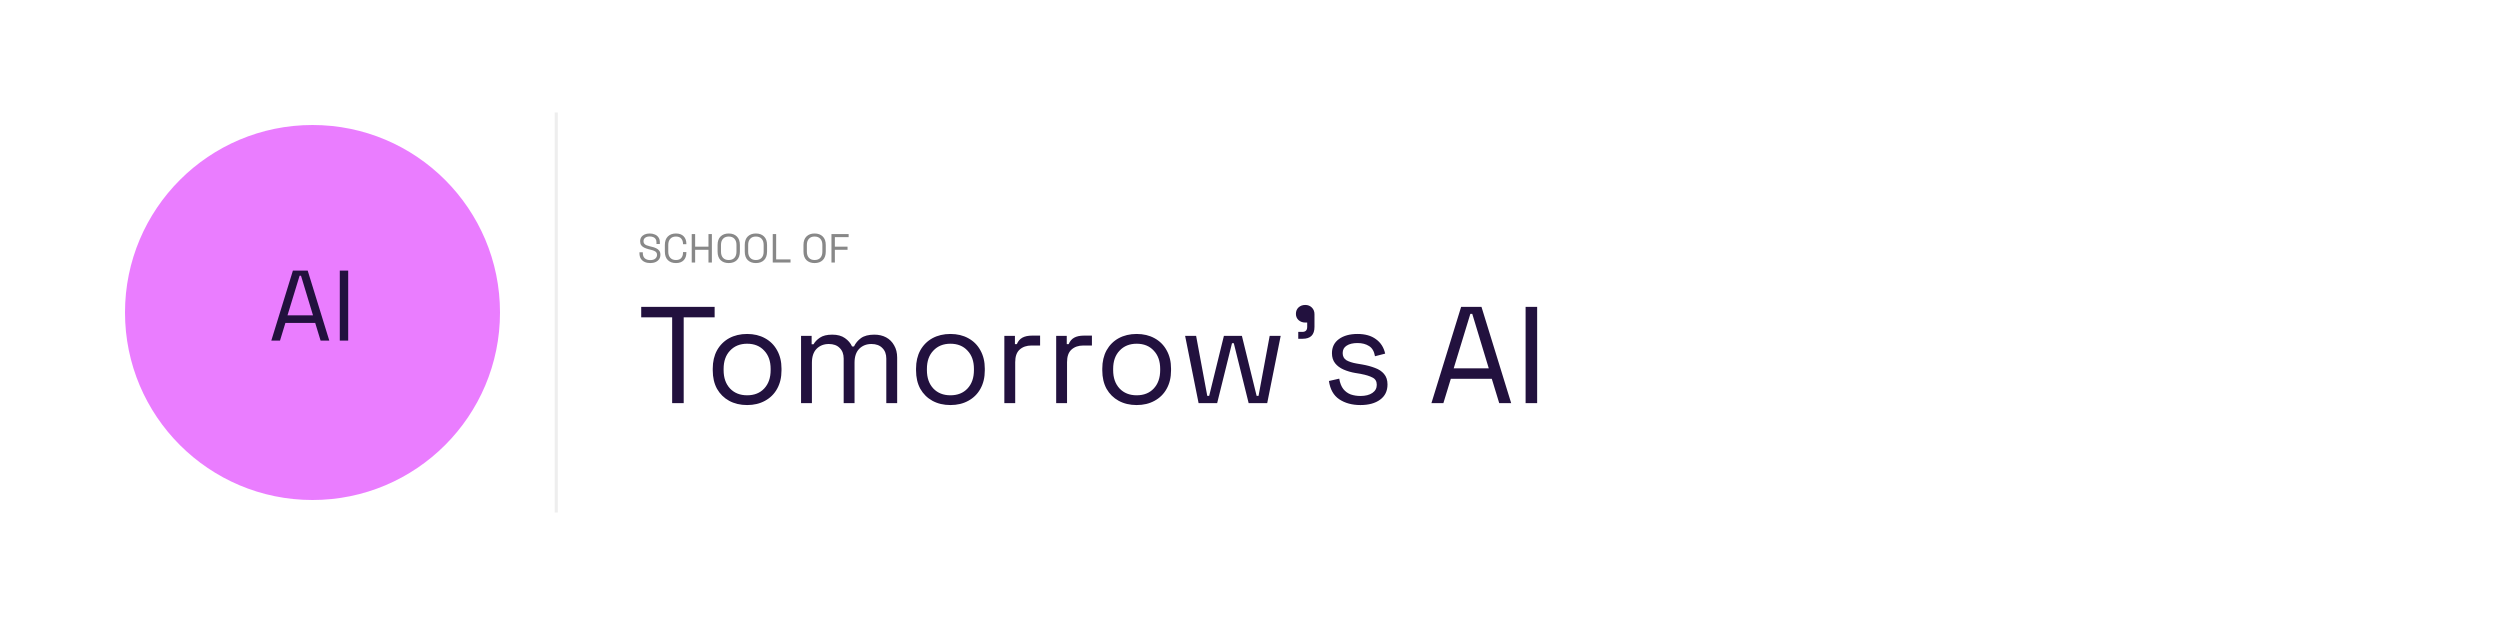
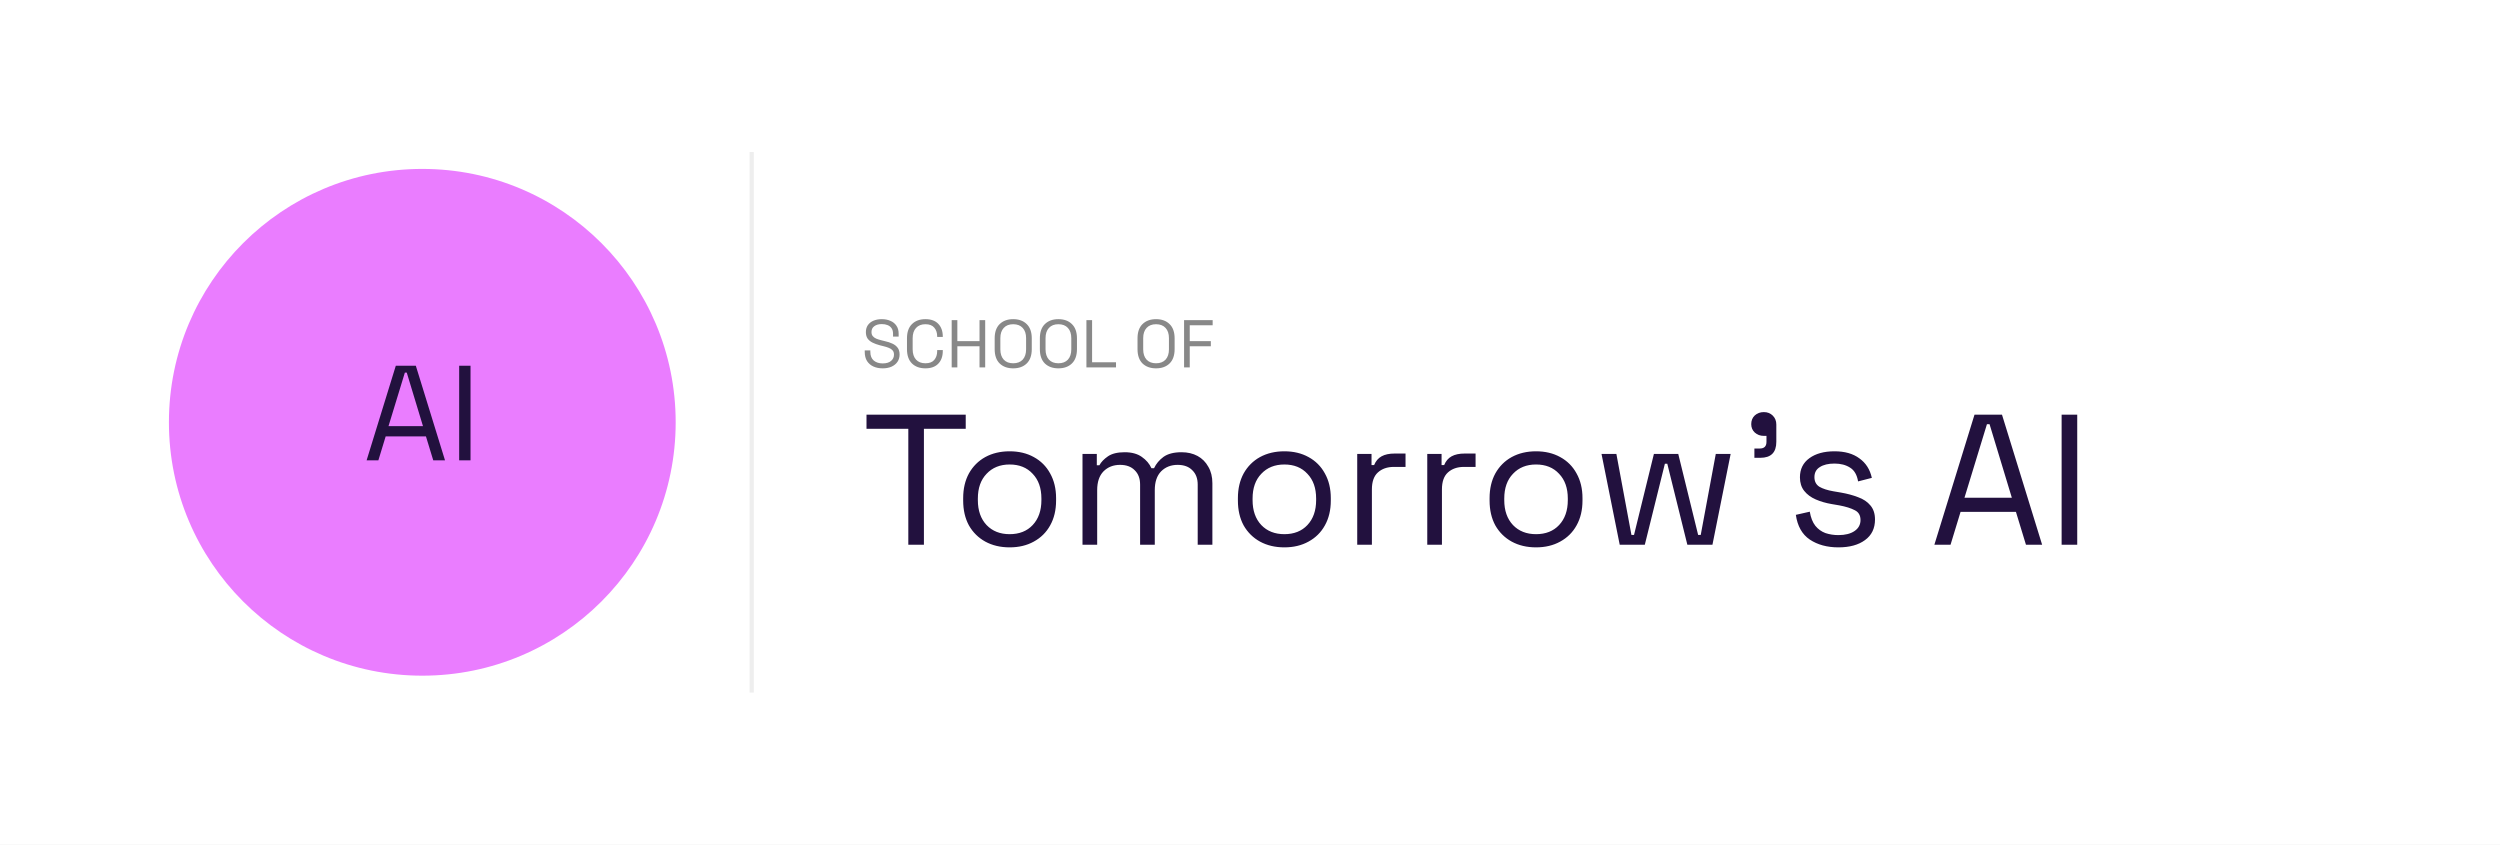
- <svg xmlns="http://www.w3.org/2000/svg" width="800" height="200" viewBox="0 0 800 200" fill="none">
+ <svg xmlns="http://www.w3.org/2000/svg" width="592" height="200" viewBox="0 0 592 200" fill="none">
  <g clip-path="url(#clip0_104_140)">
-     <path d="M800 0H0V200H800V0Z" fill="white" />
+     <path d="M592 0H0V200H592V0Z" fill="white" />
    <path d="M100 160C133.137 160 160 133.137 160 100C160 66.863 133.137 40 100 40C66.863 40 40 66.863 40 100C40 133.137 66.863 160 100 160Z" fill="#EA7DFF" />
    <path d="M86.816 109L93.728 86.6H98.464L105.376 109H102.592L100.864 103.336H91.328L89.6 109H86.816ZM92 100.904H100.16L96.32 88.232H95.872L92 100.904ZM108.732 109V86.6H111.42V109H108.732Z" fill="#22113E" />
    <path d="M178 36V164" stroke="#EEEEEE" />
-     <path d="M208.069 84.182C207.41 84.182 206.821 84.065 206.301 83.831C205.781 83.597 205.369 83.246 205.066 82.778C204.771 82.301 204.624 81.708 204.624 80.997V80.724H205.703V80.997C205.703 81.751 205.924 82.314 206.366 82.687C206.808 83.051 207.376 83.233 208.069 83.233C208.78 83.233 209.321 83.073 209.694 82.752C210.067 82.431 210.253 82.028 210.253 81.543C210.253 81.205 210.166 80.936 209.993 80.737C209.828 80.538 209.594 80.377 209.291 80.256C208.988 80.126 208.632 80.013 208.225 79.918L207.549 79.749C207.02 79.61 206.552 79.441 206.145 79.242C205.738 79.043 205.417 78.783 205.183 78.462C204.958 78.133 204.845 77.712 204.845 77.201C204.845 76.69 204.971 76.248 205.222 75.875C205.482 75.502 205.842 75.216 206.301 75.017C206.769 74.818 207.306 74.718 207.913 74.718C208.528 74.718 209.079 74.826 209.564 75.043C210.058 75.251 210.444 75.563 210.721 75.979C211.007 76.386 211.15 76.902 211.15 77.526V78.072H210.071V77.526C210.071 77.084 209.976 76.729 209.785 76.46C209.603 76.191 209.347 75.992 209.018 75.862C208.697 75.732 208.329 75.667 207.913 75.667C207.315 75.667 206.834 75.801 206.47 76.07C206.106 76.33 205.924 76.703 205.924 77.188C205.924 77.509 206.002 77.769 206.158 77.968C206.314 78.167 206.535 78.332 206.821 78.462C207.107 78.583 207.449 78.692 207.848 78.787L208.524 78.956C209.053 79.069 209.525 79.225 209.941 79.424C210.366 79.615 210.704 79.879 210.955 80.217C211.206 80.546 211.332 80.98 211.332 81.517C211.332 82.054 211.198 82.522 210.929 82.921C210.66 83.32 210.279 83.632 209.785 83.857C209.3 84.074 208.728 84.182 208.069 84.182ZM216.302 84.182C215.218 84.182 214.356 83.87 213.715 83.246C213.073 82.613 212.753 81.695 212.753 80.49V78.41C212.753 77.205 213.073 76.291 213.715 75.667C214.356 75.034 215.218 74.718 216.302 74.718C217.376 74.718 218.2 75.017 218.772 75.615C219.352 76.213 219.643 77.032 219.643 78.072V78.137H218.564V78.033C218.564 77.348 218.377 76.789 218.005 76.356C217.641 75.914 217.073 75.693 216.302 75.693C215.53 75.693 214.928 75.931 214.495 76.408C214.061 76.876 213.845 77.535 213.845 78.384V80.516C213.845 81.365 214.061 82.028 214.495 82.505C214.928 82.973 215.53 83.207 216.302 83.207C217.073 83.207 217.641 82.99 218.005 82.557C218.377 82.115 218.564 81.552 218.564 80.867V80.659H219.643V80.828C219.643 81.868 219.352 82.687 218.772 83.285C218.2 83.883 217.376 84.182 216.302 84.182ZM221.353 84V74.9H222.445V78.943H226.709V74.9H227.801V84H226.709V79.931H222.445V84H221.353ZM233.187 84.182C232.103 84.182 231.237 83.87 230.587 83.246C229.945 82.613 229.625 81.695 229.625 80.49V78.41C229.625 77.205 229.945 76.291 230.587 75.667C231.237 75.034 232.103 74.718 233.187 74.718C234.279 74.718 235.145 75.034 235.787 75.667C236.437 76.291 236.762 77.205 236.762 78.41V80.49C236.762 81.695 236.437 82.613 235.787 83.246C235.145 83.87 234.279 84.182 233.187 84.182ZM233.187 83.207C233.975 83.207 234.586 82.973 235.02 82.505C235.453 82.028 235.67 81.37 235.67 80.529V78.371C235.67 77.53 235.453 76.876 235.02 76.408C234.586 75.931 233.975 75.693 233.187 75.693C232.407 75.693 231.8 75.931 231.367 76.408C230.933 76.876 230.717 77.53 230.717 78.371V80.529C230.717 81.37 230.933 82.028 231.367 82.505C231.8 82.973 232.407 83.207 233.187 83.207ZM241.883 84.182C240.8 84.182 239.933 83.87 239.283 83.246C238.642 82.613 238.321 81.695 238.321 80.49V78.41C238.321 77.205 238.642 76.291 239.283 75.667C239.933 75.034 240.8 74.718 241.883 74.718C242.975 74.718 243.842 75.034 244.483 75.667C245.133 76.291 245.458 77.205 245.458 78.41V80.49C245.458 81.695 245.133 82.613 244.483 83.246C243.842 83.87 242.975 84.182 241.883 84.182ZM241.883 83.207C242.672 83.207 243.283 82.973 243.716 82.505C244.149 82.028 244.366 81.37 244.366 80.529V78.371C244.366 77.53 244.149 76.876 243.716 76.408C243.283 75.931 242.672 75.693 241.883 75.693C241.103 75.693 240.496 75.931 240.063 76.408C239.63 76.876 239.413 77.53 239.413 78.371V80.529C239.413 81.37 239.63 82.028 240.063 82.505C240.496 82.973 241.103 83.207 241.883 83.207ZM247.277 84V74.9H248.369V83.012H252.971V84H247.277ZM260.672 84.182C259.589 84.182 258.722 83.87 258.072 83.246C257.431 82.613 257.11 81.695 257.11 80.49V78.41C257.11 77.205 257.431 76.291 258.072 75.667C258.722 75.034 259.589 74.718 260.672 74.718C261.764 74.718 262.631 75.034 263.272 75.667C263.922 76.291 264.247 77.205 264.247 78.41V80.49C264.247 81.695 263.922 82.613 263.272 83.246C262.631 83.87 261.764 84.182 260.672 84.182ZM260.672 83.207C261.461 83.207 262.072 82.973 262.505 82.505C262.938 82.028 263.155 81.37 263.155 80.529V78.371C263.155 77.53 262.938 76.876 262.505 76.408C262.072 75.931 261.461 75.693 260.672 75.693C259.892 75.693 259.285 75.931 258.852 76.408C258.419 76.876 258.202 77.53 258.202 78.371V80.529C258.202 81.37 258.419 82.028 258.852 82.505C259.285 82.973 259.892 83.207 260.672 83.207ZM266.066 84V74.9H271.565V75.888H267.158V78.943H271.214V79.931H267.158V84H266.066Z" fill="#888888" />
+     <path d="M209.008 87.224C208.197 87.224 207.472 87.08 206.832 86.792C206.192 86.504 205.685 86.072 205.312 85.496C204.949 84.909 204.768 84.179 204.768 83.304V82.968H206.096V83.304C206.096 84.232 206.368 84.925 206.912 85.384C207.456 85.832 208.155 86.056 209.008 86.056C209.883 86.056 210.549 85.859 211.008 85.464C211.467 85.069 211.696 84.573 211.696 83.976C211.696 83.56 211.589 83.229 211.376 82.984C211.173 82.739 210.885 82.541 210.512 82.392C210.139 82.232 209.701 82.093 209.2 81.976L208.368 81.768C207.717 81.597 207.141 81.389 206.64 81.144C206.139 80.899 205.744 80.579 205.456 80.184C205.179 79.779 205.04 79.261 205.04 78.632C205.04 78.003 205.195 77.459 205.504 77C205.824 76.541 206.267 76.189 206.832 75.944C207.408 75.699 208.069 75.576 208.816 75.576C209.573 75.576 210.251 75.709 210.848 75.976C211.456 76.232 211.931 76.616 212.272 77.128C212.624 77.629 212.8 78.264 212.8 79.032V79.704H211.472V79.032C211.472 78.488 211.355 78.051 211.12 77.72C210.896 77.389 210.581 77.144 210.176 76.984C209.781 76.824 209.328 76.744 208.816 76.744C208.08 76.744 207.488 76.909 207.04 77.24C206.592 77.56 206.368 78.019 206.368 78.616C206.368 79.011 206.464 79.331 206.656 79.576C206.848 79.821 207.12 80.024 207.472 80.184C207.824 80.333 208.245 80.467 208.736 80.584L209.568 80.792C210.219 80.931 210.8 81.123 211.312 81.368C211.835 81.603 212.251 81.928 212.56 82.344C212.869 82.749 213.024 83.283 213.024 83.944C213.024 84.605 212.859 85.181 212.528 85.672C212.197 86.163 211.728 86.547 211.12 86.824C210.523 87.091 209.819 87.224 209.008 87.224ZM219.141 87.224C217.807 87.224 216.746 86.84 215.957 86.072C215.167 85.293 214.773 84.163 214.773 82.68V80.12C214.773 78.637 215.167 77.512 215.957 76.744C216.746 75.965 217.807 75.576 219.141 75.576C220.463 75.576 221.477 75.944 222.181 76.68C222.895 77.416 223.253 78.424 223.253 79.704V79.784H221.925V79.656C221.925 78.813 221.695 78.125 221.237 77.592C220.789 77.048 220.09 76.776 219.141 76.776C218.191 76.776 217.45 77.069 216.917 77.656C216.383 78.232 216.117 79.043 216.117 80.088V82.712C216.117 83.757 216.383 84.573 216.917 85.16C217.45 85.736 218.191 86.024 219.141 86.024C220.09 86.024 220.789 85.757 221.237 85.224C221.695 84.68 221.925 83.987 221.925 83.144V82.888H223.253V83.096C223.253 84.376 222.895 85.384 222.181 86.12C221.477 86.856 220.463 87.224 219.141 87.224ZM225.358 87V75.8H226.702V80.776H231.95V75.8H233.294V87H231.95V81.992H226.702V87H225.358ZM239.922 87.224C238.589 87.224 237.522 86.84 236.722 86.072C235.933 85.293 235.538 84.163 235.538 82.68V80.12C235.538 78.637 235.933 77.512 236.722 76.744C237.522 75.965 238.589 75.576 239.922 75.576C241.266 75.576 242.333 75.965 243.122 76.744C243.922 77.512 244.322 78.637 244.322 80.12V82.68C244.322 84.163 243.922 85.293 243.122 86.072C242.333 86.84 241.266 87.224 239.922 87.224ZM239.922 86.024C240.893 86.024 241.645 85.736 242.178 85.16C242.711 84.573 242.978 83.763 242.978 82.728V80.072C242.978 79.037 242.711 78.232 242.178 77.656C241.645 77.069 240.893 76.776 239.922 76.776C238.962 76.776 238.215 77.069 237.682 77.656C237.149 78.232 236.882 79.037 236.882 80.072V82.728C236.882 83.763 237.149 84.573 237.682 85.16C238.215 85.736 238.962 86.024 239.922 86.024ZM250.625 87.224C249.292 87.224 248.225 86.84 247.425 86.072C246.636 85.293 246.241 84.163 246.241 82.68V80.12C246.241 78.637 246.636 77.512 247.425 76.744C248.225 75.965 249.292 75.576 250.625 75.576C251.969 75.576 253.036 75.965 253.825 76.744C254.625 77.512 255.025 78.637 255.025 80.12V82.68C255.025 84.163 254.625 85.293 253.825 86.072C253.036 86.84 251.969 87.224 250.625 87.224ZM250.625 86.024C251.596 86.024 252.348 85.736 252.881 85.16C253.415 84.573 253.681 83.763 253.681 82.728V80.072C253.681 79.037 253.415 78.232 252.881 77.656C252.348 77.069 251.596 76.776 250.625 76.776C249.665 76.776 248.919 77.069 248.385 77.656C247.852 78.232 247.585 79.037 247.585 80.072V82.728C247.585 83.763 247.852 84.573 248.385 85.16C248.919 85.736 249.665 86.024 250.625 86.024ZM257.264 87V75.8H258.608V85.784H264.272V87H257.264ZM273.75 87.224C272.417 87.224 271.35 86.84 270.55 86.072C269.761 85.293 269.366 84.163 269.366 82.68V80.12C269.366 78.637 269.761 77.512 270.55 76.744C271.35 75.965 272.417 75.576 273.75 75.576C275.094 75.576 276.161 75.965 276.95 76.744C277.75 77.512 278.15 78.637 278.15 80.12V82.68C278.15 84.163 277.75 85.293 276.95 86.072C276.161 86.84 275.094 87.224 273.75 87.224ZM273.75 86.024C274.721 86.024 275.473 85.736 276.006 85.16C276.54 84.573 276.806 83.763 276.806 82.728V80.072C276.806 79.037 276.54 78.232 276.006 77.656C275.473 77.069 274.721 76.776 273.75 76.776C272.79 76.776 272.044 77.069 271.51 77.656C270.977 78.232 270.71 79.037 270.71 80.072V82.728C270.71 83.763 270.977 84.573 271.51 85.16C272.044 85.736 272.79 86.024 273.75 86.024ZM280.389 87V75.8H287.157V77.016H281.733V80.776H286.725V81.992H281.733V87H280.389Z" fill="#888888" />
    <path d="M215.088 129V101.544H205.188V98.2H228.684V101.544H218.784V129H215.088ZM239.08 129.616C236.91 129.616 234.988 129.161 233.316 128.252C231.674 127.343 230.383 126.067 229.444 124.424C228.535 122.752 228.08 120.787 228.08 118.528V117.956C228.08 115.727 228.535 113.776 229.444 112.104C230.383 110.432 231.674 109.141 233.316 108.232C234.988 107.323 236.91 106.868 239.08 106.868C241.251 106.868 243.158 107.323 244.8 108.232C246.472 109.141 247.763 110.432 248.672 112.104C249.611 113.776 250.08 115.727 250.08 117.956V118.528C250.08 120.787 249.611 122.752 248.672 124.424C247.763 126.067 246.472 127.343 244.8 128.252C243.158 129.161 241.251 129.616 239.08 129.616ZM239.08 126.492C241.368 126.492 243.187 125.773 244.536 124.336C245.915 122.869 246.604 120.904 246.604 118.44V118.044C246.604 115.58 245.915 113.629 244.536 112.192C243.187 110.725 241.368 109.992 239.08 109.992C236.822 109.992 235.003 110.725 233.624 112.192C232.246 113.629 231.556 115.58 231.556 118.044V118.44C231.556 120.904 232.246 122.869 233.624 124.336C235.003 125.773 236.822 126.492 239.08 126.492ZM256.336 129V107.484H259.724V110.168H260.34C260.75 109.405 261.425 108.701 262.364 108.056C263.302 107.411 264.622 107.088 266.324 107.088C267.996 107.088 269.345 107.455 270.372 108.188C271.428 108.921 272.19 109.816 272.66 110.872H273.276C273.774 109.816 274.522 108.921 275.52 108.188C276.546 107.455 277.969 107.088 279.788 107.088C281.225 107.088 282.486 107.381 283.572 107.968C284.657 108.555 285.508 109.405 286.124 110.52C286.769 111.605 287.092 112.911 287.092 114.436V129H283.616V114.744C283.616 113.307 283.19 112.177 282.34 111.356C281.518 110.505 280.36 110.08 278.864 110.08C277.28 110.08 275.974 110.593 274.948 111.62C273.95 112.647 273.452 114.128 273.452 116.064V129H269.976V114.744C269.976 113.307 269.55 112.177 268.7 111.356C267.878 110.505 266.72 110.08 265.224 110.08C263.64 110.08 262.334 110.593 261.308 111.62C260.31 112.647 259.812 114.128 259.812 116.064V129H256.336ZM304.135 129.616C301.964 129.616 300.043 129.161 298.371 128.252C296.728 127.343 295.438 126.067 294.499 124.424C293.59 122.752 293.135 120.787 293.135 118.528V117.956C293.135 115.727 293.59 113.776 294.499 112.104C295.438 110.432 296.728 109.141 298.371 108.232C300.043 107.323 301.964 106.868 304.135 106.868C306.306 106.868 308.212 107.323 309.855 108.232C311.527 109.141 312.818 110.432 313.727 112.104C314.666 113.776 315.135 115.727 315.135 117.956V118.528C315.135 120.787 314.666 122.752 313.727 124.424C312.818 126.067 311.527 127.343 309.855 128.252C308.212 129.161 306.306 129.616 304.135 129.616ZM304.135 126.492C306.423 126.492 308.242 125.773 309.591 124.336C310.97 122.869 311.659 120.904 311.659 118.44V118.044C311.659 115.58 310.97 113.629 309.591 112.192C308.242 110.725 306.423 109.992 304.135 109.992C301.876 109.992 300.058 110.725 298.679 112.192C297.3 113.629 296.611 115.58 296.611 118.044V118.44C296.611 120.904 297.3 122.869 298.679 124.336C300.058 125.773 301.876 126.492 304.135 126.492ZM321.39 129V107.484H324.778V110.124H325.394C325.776 109.185 326.362 108.496 327.154 108.056C327.946 107.616 328.988 107.396 330.278 107.396H332.83V110.564H330.058C328.504 110.564 327.242 111.004 326.274 111.884C325.336 112.735 324.866 114.069 324.866 115.888V129H321.39ZM337.976 129V107.484H341.364V110.124H341.98C342.362 109.185 342.948 108.496 343.74 108.056C344.532 107.616 345.574 107.396 346.864 107.396H349.416V110.564H346.644C345.09 110.564 343.828 111.004 342.86 111.884C341.922 112.735 341.452 114.069 341.452 115.888V129H337.976ZM363.733 129.616C361.562 129.616 359.641 129.161 357.969 128.252C356.326 127.343 355.035 126.067 354.097 124.424C353.187 122.752 352.733 120.787 352.733 118.528V117.956C352.733 115.727 353.187 113.776 354.097 112.104C355.035 110.432 356.326 109.141 357.969 108.232C359.641 107.323 361.562 106.868 363.733 106.868C365.903 106.868 367.81 107.323 369.453 108.232C371.125 109.141 372.415 110.432 373.325 112.104C374.263 113.776 374.733 115.727 374.733 117.956V118.528C374.733 120.787 374.263 122.752 373.325 124.424C372.415 126.067 371.125 127.343 369.453 128.252C367.81 129.161 365.903 129.616 363.733 129.616ZM363.733 126.492C366.021 126.492 367.839 125.773 369.189 124.336C370.567 122.869 371.257 120.904 371.257 118.44V118.044C371.257 115.58 370.567 113.629 369.189 112.192C367.839 110.725 366.021 109.992 363.733 109.992C361.474 109.992 359.655 110.725 358.277 112.192C356.898 113.629 356.209 115.58 356.209 118.044V118.44C356.209 120.904 356.898 122.869 358.277 124.336C359.655 125.773 361.474 126.492 363.733 126.492ZM383.55 129L379.238 107.484H382.758L386.322 126.668H386.938L391.646 107.484H397.41L402.118 126.668H402.734L406.298 107.484H409.818L405.506 129H399.566L394.814 109.816H394.242L389.49 129H383.55ZM415.441 108.408V106.208H416.717C417.773 106.208 418.301 105.68 418.301 104.624V103.216H417.685C416.834 103.216 416.115 102.952 415.529 102.424C414.971 101.896 414.693 101.236 414.693 100.444C414.693 99.593 414.971 98.904 415.529 98.376C416.115 97.848 416.834 97.584 417.685 97.584C418.535 97.584 419.239 97.863 419.797 98.42C420.354 98.977 420.633 99.681 420.633 100.532V104.624C420.633 107.147 419.371 108.408 416.849 108.408H415.441ZM435.332 129.616C432.662 129.616 430.404 129 428.556 127.768C426.737 126.536 425.637 124.585 425.256 121.916L428.556 121.168C428.79 122.576 429.23 123.691 429.876 124.512C430.521 125.304 431.313 125.876 432.252 126.228C433.22 126.551 434.246 126.712 435.332 126.712C436.945 126.712 438.221 126.389 439.16 125.744C440.098 125.099 440.568 124.233 440.568 123.148C440.568 122.033 440.113 121.256 439.204 120.816C438.324 120.347 437.106 119.965 435.552 119.672L433.748 119.364C432.369 119.129 431.108 118.763 429.964 118.264C428.82 117.765 427.91 117.091 427.236 116.24C426.561 115.389 426.224 114.319 426.224 113.028C426.224 111.092 426.972 109.581 428.468 108.496C429.964 107.411 431.944 106.868 434.408 106.868C436.842 106.868 438.808 107.425 440.304 108.54C441.829 109.625 442.812 111.165 443.252 113.16L439.996 113.996C439.732 112.441 439.101 111.356 438.104 110.74C437.106 110.095 435.874 109.772 434.408 109.772C432.941 109.772 431.782 110.051 430.932 110.608C430.081 111.136 429.656 111.928 429.656 112.984C429.656 114.011 430.052 114.773 430.844 115.272C431.665 115.741 432.75 116.093 434.1 116.328L435.904 116.636C437.429 116.9 438.793 117.267 439.996 117.736C441.228 118.176 442.196 118.821 442.9 119.672C443.633 120.523 444 121.637 444 123.016C444 125.128 443.208 126.756 441.624 127.9C440.069 129.044 437.972 129.616 435.332 129.616ZM458.057 129L467.561 98.2H474.073L483.577 129H479.749L477.373 121.212H464.261L461.885 129H458.057ZM465.185 117.868H476.405L471.125 100.444H470.509L465.185 117.868ZM488.192 129V98.2H491.888V129H488.192Z" fill="#22113E" />
  </g>
  <defs>
    <clipPath id="clip0_104_140">
-       <rect width="800" height="200" fill="white" />
+       <rect width="592" height="200" fill="white" />
    </clipPath>
  </defs>
</svg>
